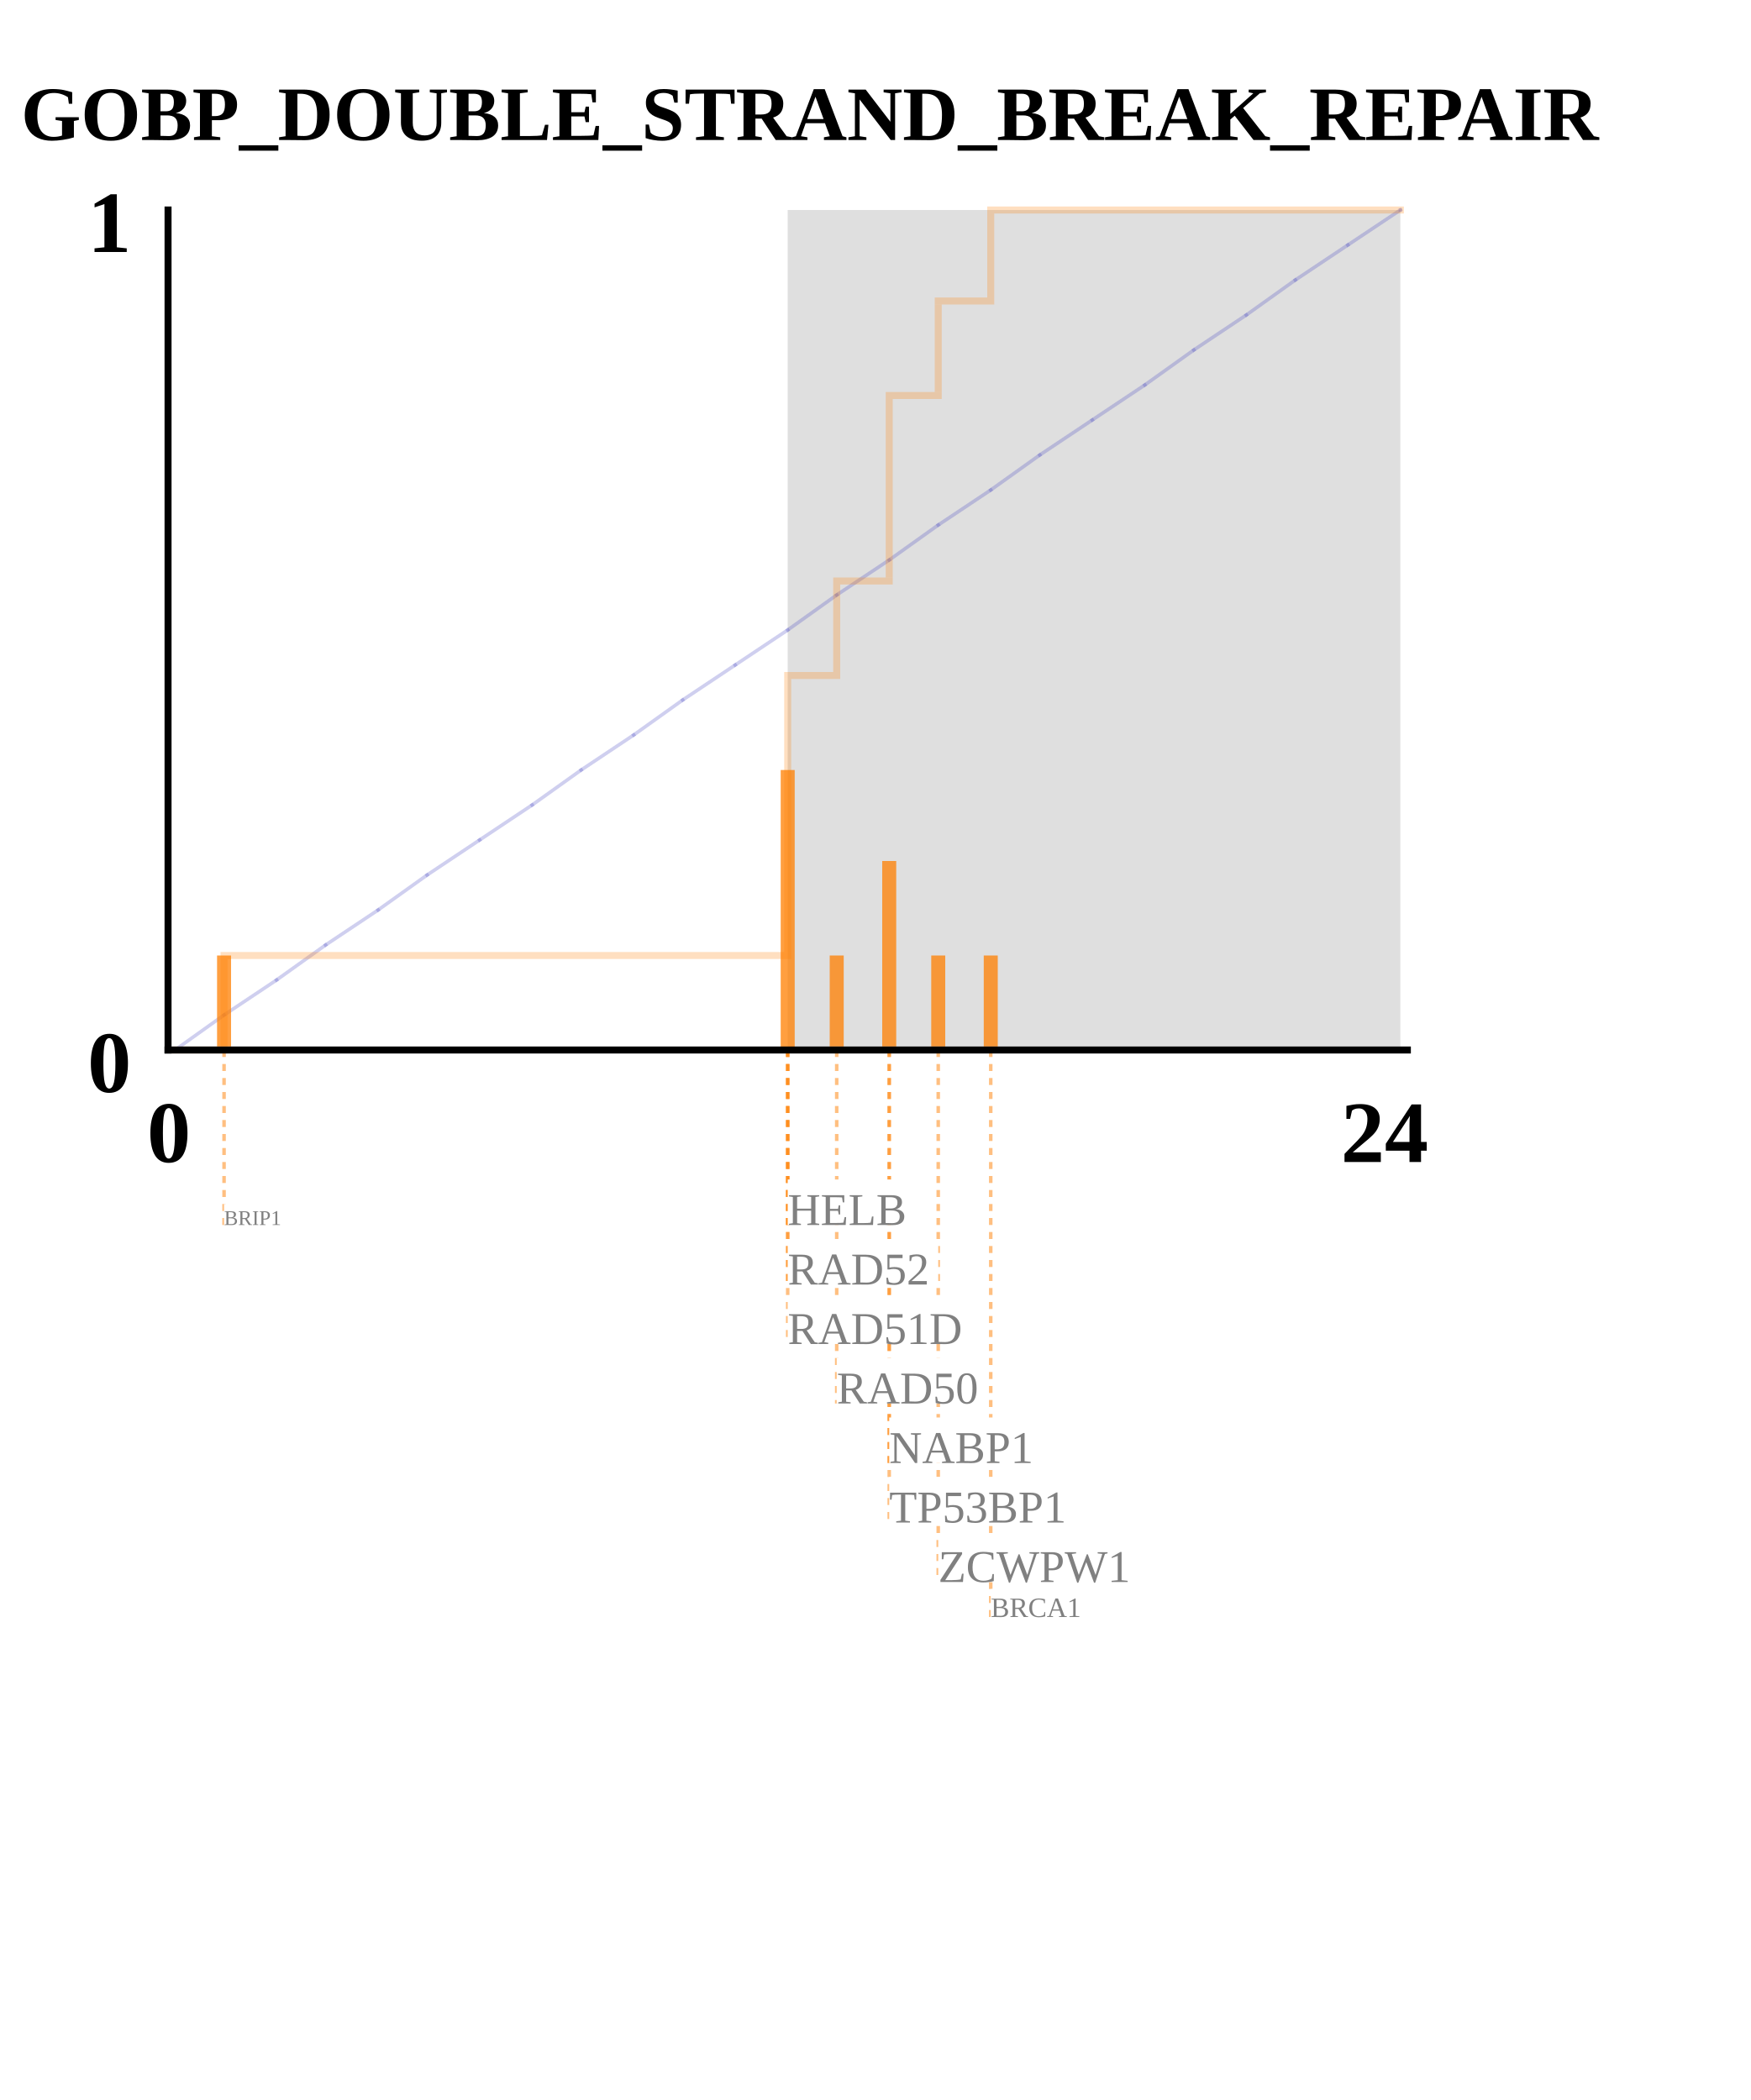
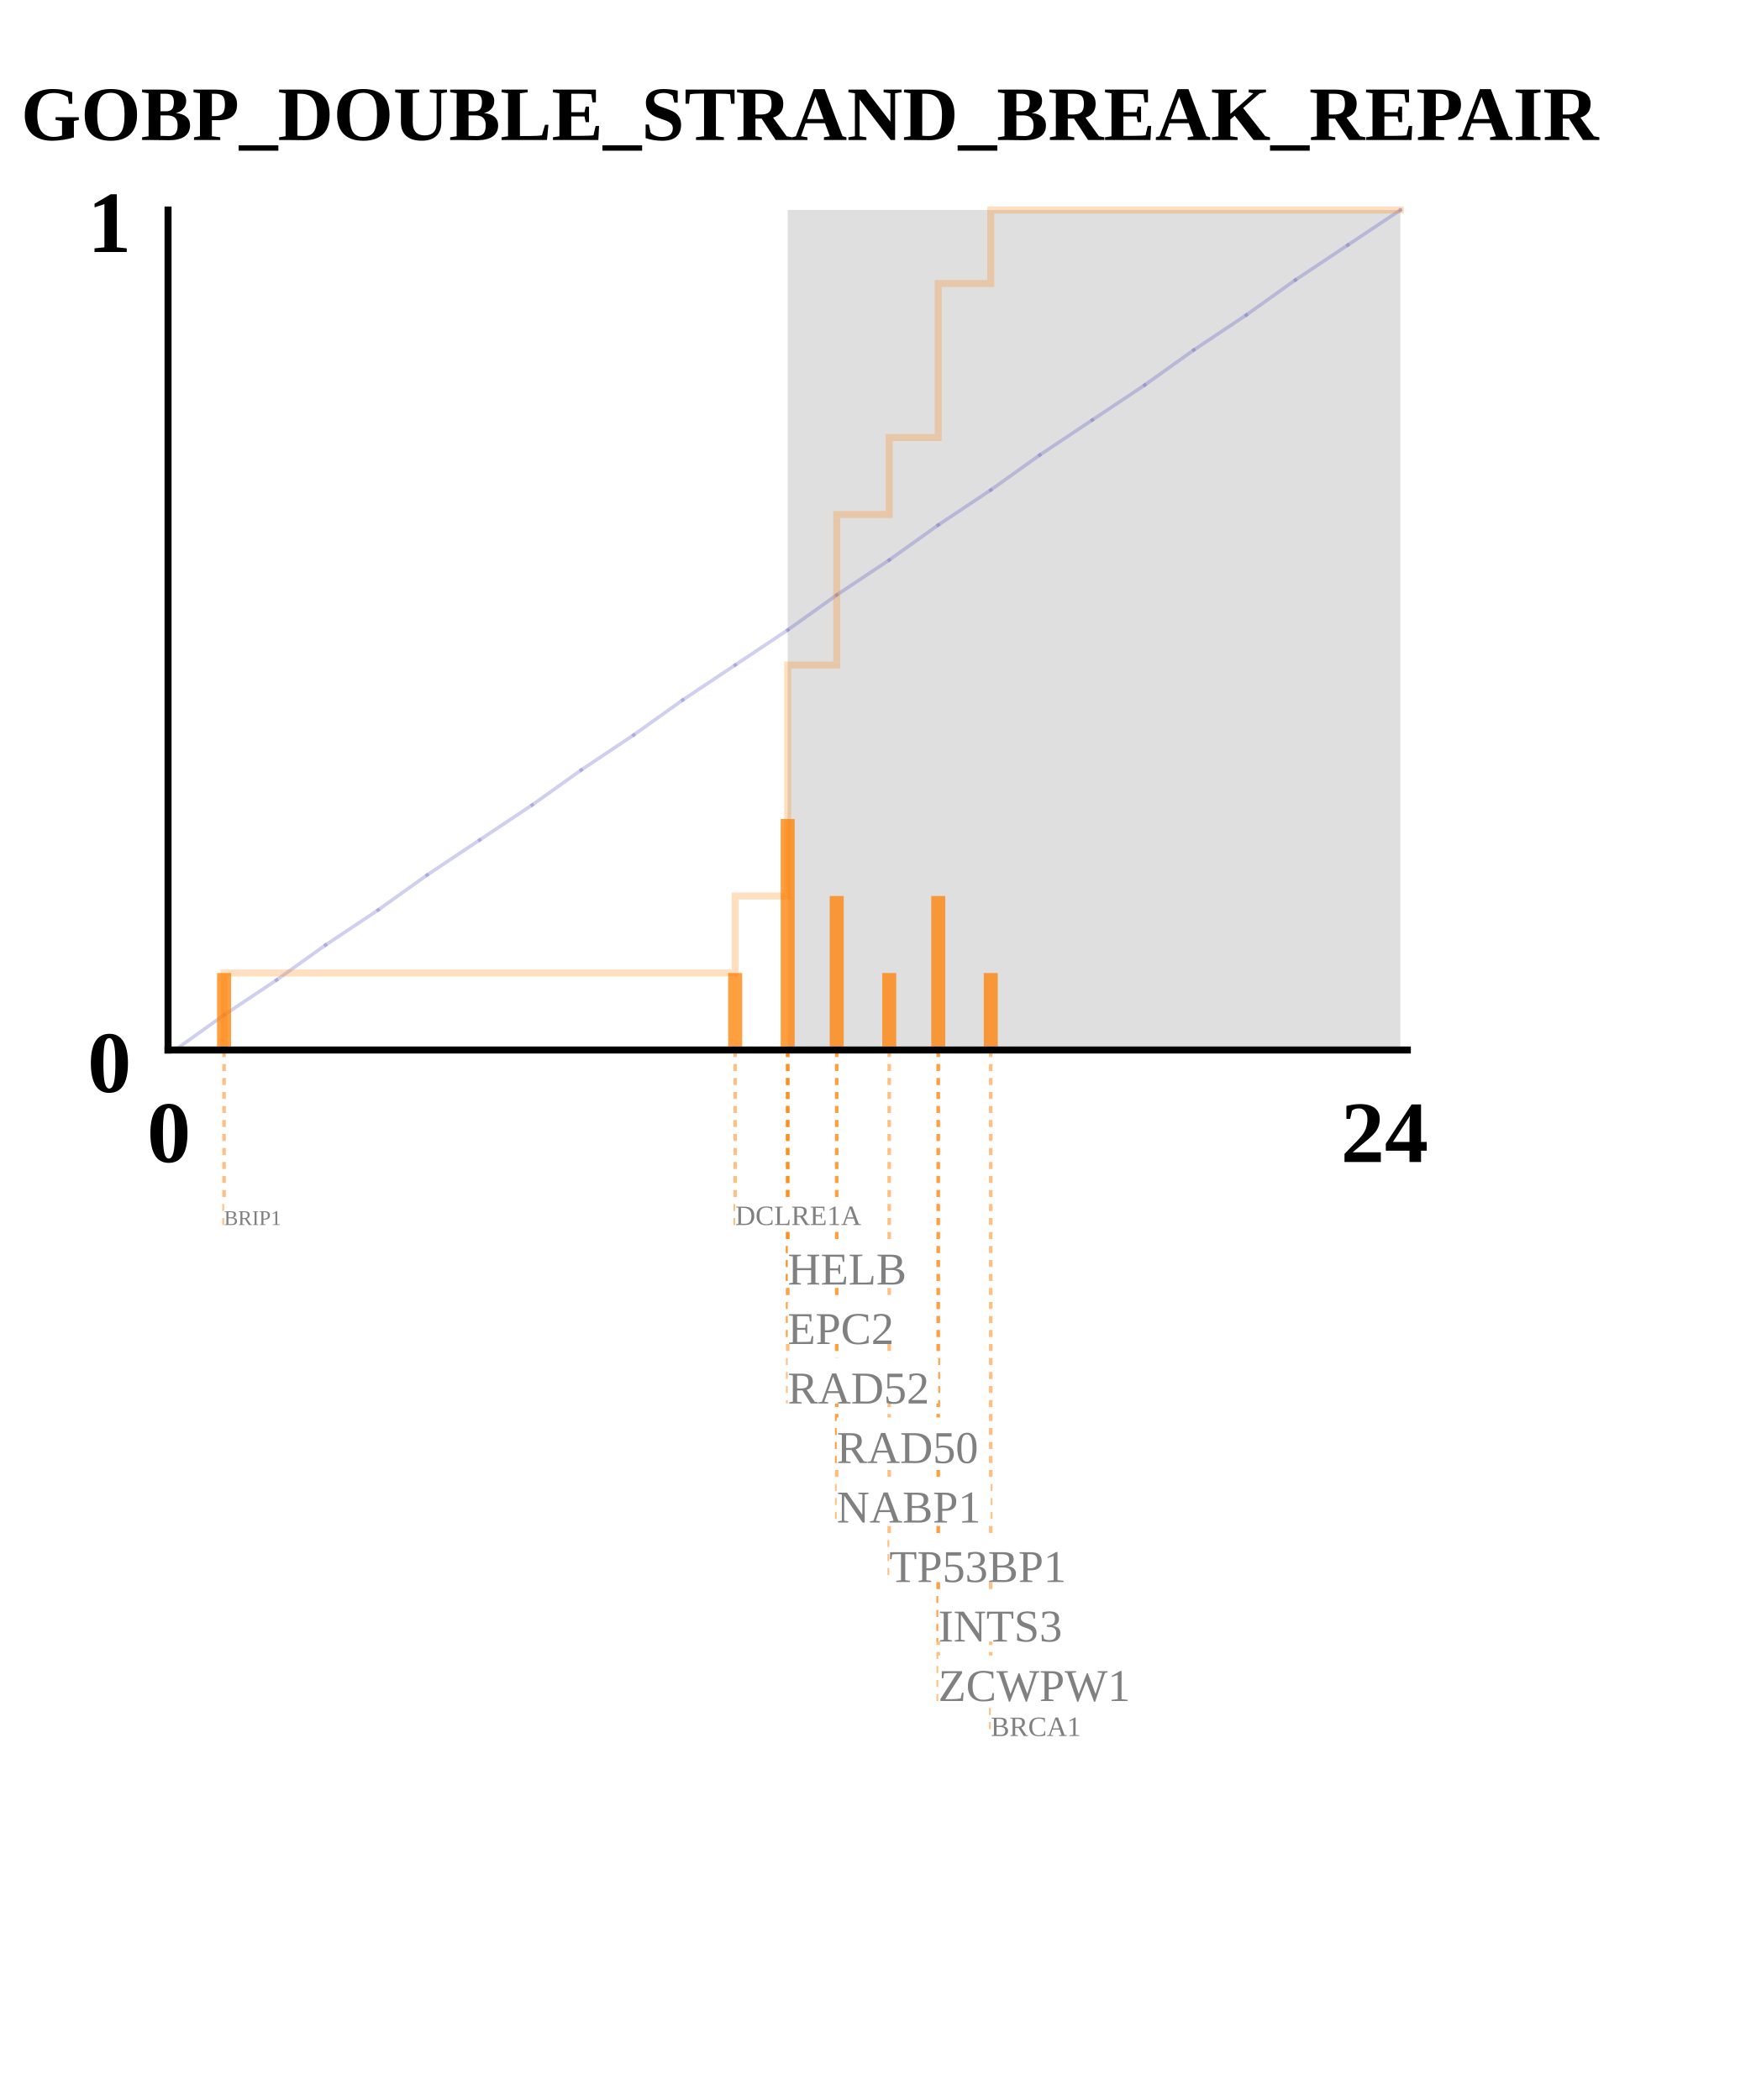
<svg xmlns="http://www.w3.org/2000/svg" height="158.75mm" version="1.1" viewBox="0 0 500 600" width="132.292mm" x="0mm" y="0mm">
  <rect height="1200" style="fill:rgb(255,255,255);stroke:none;" width="1000" x="0" y="0" />
  <rect height="240" style="fill:rgb(191,191,191);fill-opacity:0.498;stroke:none;" width="175" x="225" y="60" />
  <line style="fill:none;stroke:rgb(63,63,191);stroke-opacity:0.247;stroke-miterlimit:10;stroke-linecap:square;" x1="50" x2="50" y1="300" y2="300" />
  <line style="fill:none;stroke:rgb(63,63,191);stroke-opacity:0.247;stroke-miterlimit:10;stroke-linecap:square;" x1="50" x2="64" y1="300" y2="290" />
  <line style="fill:none;stroke:rgb(63,63,191);stroke-opacity:0.247;stroke-miterlimit:10;stroke-linecap:square;" x1="64" x2="79" y1="290" y2="280" />
  <line style="fill:none;stroke:rgb(63,63,191);stroke-opacity:0.247;stroke-miterlimit:10;stroke-linecap:square;" x1="79" x2="93" y1="280" y2="270" />
  <line style="fill:none;stroke:rgb(63,63,191);stroke-opacity:0.247;stroke-miterlimit:10;stroke-linecap:square;" x1="93" x2="108" y1="270" y2="260" />
  <line style="fill:none;stroke:rgb(63,63,191);stroke-opacity:0.247;stroke-miterlimit:10;stroke-linecap:square;" x1="108" x2="122" y1="260" y2="250" />
  <line style="fill:none;stroke:rgb(63,63,191);stroke-opacity:0.247;stroke-miterlimit:10;stroke-linecap:square;" x1="122" x2="137" y1="250" y2="240" />
  <line style="fill:none;stroke:rgb(63,63,191);stroke-opacity:0.247;stroke-miterlimit:10;stroke-linecap:square;" x1="137" x2="152" y1="240" y2="230" />
  <line style="fill:none;stroke:rgb(63,63,191);stroke-opacity:0.247;stroke-miterlimit:10;stroke-linecap:square;" x1="152" x2="166" y1="230" y2="220" />
  <line style="fill:none;stroke:rgb(63,63,191);stroke-opacity:0.247;stroke-miterlimit:10;stroke-linecap:square;" x1="166" x2="181" y1="220" y2="210" />
  <line style="fill:none;stroke:rgb(63,63,191);stroke-opacity:0.247;stroke-miterlimit:10;stroke-linecap:square;" x1="181" x2="195" y1="210" y2="200" />
  <line style="fill:none;stroke:rgb(63,63,191);stroke-opacity:0.247;stroke-miterlimit:10;stroke-linecap:square;" x1="195" x2="210" y1="200" y2="190" />
  <line style="fill:none;stroke:rgb(63,63,191);stroke-opacity:0.247;stroke-miterlimit:10;stroke-linecap:square;" x1="210" x2="225" y1="190" y2="180" />
  <line style="fill:none;stroke:rgb(63,63,191);stroke-opacity:0.247;stroke-miterlimit:10;stroke-linecap:square;" x1="225" x2="239" y1="180" y2="170" />
  <line style="fill:none;stroke:rgb(63,63,191);stroke-opacity:0.247;stroke-miterlimit:10;stroke-linecap:square;" x1="239" x2="254" y1="170" y2="160" />
  <line style="fill:none;stroke:rgb(63,63,191);stroke-opacity:0.247;stroke-miterlimit:10;stroke-linecap:square;" x1="254" x2="268" y1="160" y2="150" />
  <line style="fill:none;stroke:rgb(63,63,191);stroke-opacity:0.247;stroke-miterlimit:10;stroke-linecap:square;" x1="268" x2="283" y1="150" y2="140" />
  <line style="fill:none;stroke:rgb(63,63,191);stroke-opacity:0.247;stroke-miterlimit:10;stroke-linecap:square;" x1="283" x2="297" y1="140" y2="130" />
  <line style="fill:none;stroke:rgb(63,63,191);stroke-opacity:0.247;stroke-miterlimit:10;stroke-linecap:square;" x1="297" x2="312" y1="130" y2="120" />
  <line style="fill:none;stroke:rgb(63,63,191);stroke-opacity:0.247;stroke-miterlimit:10;stroke-linecap:square;" x1="312" x2="327" y1="120" y2="110" />
  <line style="fill:none;stroke:rgb(63,63,191);stroke-opacity:0.247;stroke-miterlimit:10;stroke-linecap:square;" x1="327" x2="341" y1="110" y2="100" />
  <line style="fill:none;stroke:rgb(63,63,191);stroke-opacity:0.247;stroke-miterlimit:10;stroke-linecap:square;" x1="341" x2="356" y1="100" y2="90" />
  <line style="fill:none;stroke:rgb(63,63,191);stroke-opacity:0.247;stroke-miterlimit:10;stroke-linecap:square;" x1="356" x2="370" y1="90" y2="80" />
  <line style="fill:none;stroke:rgb(63,63,191);stroke-opacity:0.247;stroke-miterlimit:10;stroke-linecap:square;" x1="370" x2="385" y1="80" y2="70" />
  <line style="fill:none;stroke:rgb(63,63,191);stroke-opacity:0.247;stroke-miterlimit:10;stroke-linecap:square;" x1="385" x2="400" y1="70" y2="60" />
  <line style="fill:none;stroke:rgb(63,63,191);stroke-opacity:0.247;stroke-miterlimit:10;stroke-linecap:square;" x1="400" x2="400" y1="60" y2="60" />
-   <rect height="26" style="fill:rgb(255,127,0);fill-opacity:0.749;stroke:none;" width="4" x="62" y="273" />
+   <rect height="21" style="fill:rgb(255,127,0);fill-opacity:0.749;stroke:none;" width="4" x="62" y="278" />
  <line style="fill:none;stroke:rgb(255,127,0);stroke-opacity:0.247;stroke-width:2;stroke-miterlimit:10;stroke-linecap:square;" x1="50" x2="64" y1="300" y2="300" />
-   <line style="fill:none;stroke:rgb(255,127,0);stroke-opacity:0.247;stroke-width:2;stroke-miterlimit:10;stroke-linecap:square;" x1="64" x2="64" y1="298" y2="275" />
-   <rect height="80" style="fill:rgb(255,127,0);fill-opacity:0.749;stroke:none;" width="4" x="223" y="220" />
-   <line style="fill:none;stroke:rgb(255,127,0);stroke-opacity:0.247;stroke-width:2;stroke-miterlimit:10;stroke-linecap:square;" x1="64" x2="225" y1="273" y2="273" />
-   <line style="fill:none;stroke:rgb(255,127,0);stroke-opacity:0.247;stroke-width:2;stroke-miterlimit:10;stroke-linecap:square;" x1="225" x2="225" y1="271" y2="195" />
-   <rect height="26" style="fill:rgb(255,127,0);fill-opacity:0.749;stroke:none;" width="4" x="237" y="273" />
-   <line style="fill:none;stroke:rgb(255,127,0);stroke-opacity:0.247;stroke-width:2;stroke-miterlimit:10;stroke-linecap:square;" x1="225" x2="239" y1="193" y2="193" />
-   <line style="fill:none;stroke:rgb(255,127,0);stroke-opacity:0.247;stroke-width:2;stroke-miterlimit:10;stroke-linecap:square;" x1="239" x2="239" y1="191" y2="168" />
-   <rect height="53" style="fill:rgb(255,127,0);fill-opacity:0.749;stroke:none;" width="4" x="252" y="246" />
-   <line style="fill:none;stroke:rgb(255,127,0);stroke-opacity:0.247;stroke-width:2;stroke-miterlimit:10;stroke-linecap:square;" x1="239" x2="254" y1="166" y2="166" />
-   <line style="fill:none;stroke:rgb(255,127,0);stroke-opacity:0.247;stroke-width:2;stroke-miterlimit:10;stroke-linecap:square;" x1="254" x2="254" y1="164" y2="115" />
-   <rect height="26" style="fill:rgb(255,127,0);fill-opacity:0.749;stroke:none;" width="4" x="266" y="273" />
-   <line style="fill:none;stroke:rgb(255,127,0);stroke-opacity:0.247;stroke-width:2;stroke-miterlimit:10;stroke-linecap:square;" x1="254" x2="268" y1="113" y2="113" />
-   <line style="fill:none;stroke:rgb(255,127,0);stroke-opacity:0.247;stroke-width:2;stroke-miterlimit:10;stroke-linecap:square;" x1="268" x2="268" y1="111" y2="88" />
-   <rect height="26" style="fill:rgb(255,127,0);fill-opacity:0.749;stroke:none;" width="4" x="281" y="273" />
-   <line style="fill:none;stroke:rgb(255,127,0);stroke-opacity:0.247;stroke-width:2;stroke-miterlimit:10;stroke-linecap:square;" x1="268" x2="283" y1="86" y2="86" />
-   <line style="fill:none;stroke:rgb(255,127,0);stroke-opacity:0.247;stroke-width:2;stroke-miterlimit:10;stroke-linecap:square;" x1="283" x2="283" y1="84" y2="62" />
+   <line style="fill:none;stroke:rgb(255,127,0);stroke-opacity:0.247;stroke-width:2;stroke-miterlimit:10;stroke-linecap:square;" x1="64" x2="64" y1="298" y2="280" />
+   <rect height="21" style="fill:rgb(255,127,0);fill-opacity:0.749;stroke:none;" width="4" x="208" y="278" />
+   <line style="fill:none;stroke:rgb(255,127,0);stroke-opacity:0.247;stroke-width:2;stroke-miterlimit:10;stroke-linecap:square;" x1="64" x2="210" y1="278" y2="278" />
+   <line style="fill:none;stroke:rgb(255,127,0);stroke-opacity:0.247;stroke-width:2;stroke-miterlimit:10;stroke-linecap:square;" x1="210" x2="210" y1="276" y2="258" />
+   <rect height="65" style="fill:rgb(255,127,0);fill-opacity:0.749;stroke:none;" width="4" x="223" y="234" />
+   <line style="fill:none;stroke:rgb(255,127,0);stroke-opacity:0.247;stroke-width:2;stroke-miterlimit:10;stroke-linecap:square;" x1="210" x2="225" y1="256" y2="256" />
+   <line style="fill:none;stroke:rgb(255,127,0);stroke-opacity:0.247;stroke-width:2;stroke-miterlimit:10;stroke-linecap:square;" x1="225" x2="225" y1="254" y2="192" />
+   <rect height="43" style="fill:rgb(255,127,0);fill-opacity:0.749;stroke:none;" width="4" x="237" y="256" />
+   <line style="fill:none;stroke:rgb(255,127,0);stroke-opacity:0.247;stroke-width:2;stroke-miterlimit:10;stroke-linecap:square;" x1="225" x2="239" y1="190" y2="190" />
+   <line style="fill:none;stroke:rgb(255,127,0);stroke-opacity:0.247;stroke-width:2;stroke-miterlimit:10;stroke-linecap:square;" x1="239" x2="239" y1="188" y2="149" />
+   <rect height="21" style="fill:rgb(255,127,0);fill-opacity:0.749;stroke:none;" width="4" x="252" y="278" />
+   <line style="fill:none;stroke:rgb(255,127,0);stroke-opacity:0.247;stroke-width:2;stroke-miterlimit:10;stroke-linecap:square;" x1="239" x2="254" y1="147" y2="147" />
+   <line style="fill:none;stroke:rgb(255,127,0);stroke-opacity:0.247;stroke-width:2;stroke-miterlimit:10;stroke-linecap:square;" x1="254" x2="254" y1="145" y2="127" />
+   <rect height="43" style="fill:rgb(255,127,0);fill-opacity:0.749;stroke:none;" width="4" x="266" y="256" />
+   <line style="fill:none;stroke:rgb(255,127,0);stroke-opacity:0.247;stroke-width:2;stroke-miterlimit:10;stroke-linecap:square;" x1="254" x2="268" y1="125" y2="125" />
+   <line style="fill:none;stroke:rgb(255,127,0);stroke-opacity:0.247;stroke-width:2;stroke-miterlimit:10;stroke-linecap:square;" x1="268" x2="268" y1="123" y2="83" />
+   <rect height="21" style="fill:rgb(255,127,0);fill-opacity:0.749;stroke:none;" width="4" x="281" y="278" />
+   <line style="fill:none;stroke:rgb(255,127,0);stroke-opacity:0.247;stroke-width:2;stroke-miterlimit:10;stroke-linecap:square;" x1="268" x2="283" y1="81" y2="81" />
+   <line style="fill:none;stroke:rgb(255,127,0);stroke-opacity:0.247;stroke-width:2;stroke-miterlimit:10;stroke-linecap:square;" x1="283" x2="283" y1="79" y2="62" />
  <line style="fill:none;stroke:rgb(255,127,0);stroke-opacity:0.247;stroke-width:2;stroke-miterlimit:10;stroke-linecap:square;" x1="283" x2="400" y1="60" y2="60" />
  <line style="fill:none;stroke:rgb(255,127,0);stroke-opacity:0.498;stroke-miterlimit:2;stroke-dasharray:2;" x1="64" x2="64" y1="300" y2="350" />
-   <line style="fill:none;stroke:rgb(255,127,0);stroke-opacity:0.498;stroke-miterlimit:2;stroke-dasharray:2;" x1="225" x2="225" y1="300" y2="350" />
+   <line style="fill:none;stroke:rgb(255,127,0);stroke-opacity:0.498;stroke-miterlimit:2;stroke-dasharray:2;" x1="210" x2="210" y1="300" y2="350" />
  <line style="fill:none;stroke:rgb(255,127,0);stroke-opacity:0.498;stroke-miterlimit:2;stroke-dasharray:2;" x1="225" x2="225" y1="300" y2="367" />
  <line style="fill:none;stroke:rgb(255,127,0);stroke-opacity:0.498;stroke-miterlimit:2;stroke-dasharray:2;" x1="225" x2="225" y1="300" y2="384" />
-   <line style="fill:none;stroke:rgb(255,127,0);stroke-opacity:0.498;stroke-miterlimit:2;stroke-dasharray:2;" x1="239" x2="239" y1="300" y2="401" />
-   <line style="fill:none;stroke:rgb(255,127,0);stroke-opacity:0.498;stroke-miterlimit:2;stroke-dasharray:2;" x1="254" x2="254" y1="300" y2="418" />
-   <line style="fill:none;stroke:rgb(255,127,0);stroke-opacity:0.498;stroke-miterlimit:2;stroke-dasharray:2;" x1="254" x2="254" y1="300" y2="435" />
-   <line style="fill:none;stroke:rgb(255,127,0);stroke-opacity:0.498;stroke-miterlimit:2;stroke-dasharray:2;" x1="268" x2="268" y1="300" y2="452" />
-   <line style="fill:none;stroke:rgb(255,127,0);stroke-opacity:0.498;stroke-miterlimit:2;stroke-dasharray:2;" x1="283" x2="283" y1="300" y2="462" />
+   <line style="fill:none;stroke:rgb(255,127,0);stroke-opacity:0.498;stroke-miterlimit:2;stroke-dasharray:2;" x1="225" x2="225" y1="300" y2="401" />
+   <line style="fill:none;stroke:rgb(255,127,0);stroke-opacity:0.498;stroke-miterlimit:2;stroke-dasharray:2;" x1="239" x2="239" y1="300" y2="418" />
+   <line style="fill:none;stroke:rgb(255,127,0);stroke-opacity:0.498;stroke-miterlimit:2;stroke-dasharray:2;" x1="239" x2="239" y1="300" y2="435" />
+   <line style="fill:none;stroke:rgb(255,127,0);stroke-opacity:0.498;stroke-miterlimit:2;stroke-dasharray:2;" x1="254" x2="254" y1="300" y2="452" />
+   <line style="fill:none;stroke:rgb(255,127,0);stroke-opacity:0.498;stroke-miterlimit:2;stroke-dasharray:2;" x1="268" x2="268" y1="300" y2="469" />
+   <line style="fill:none;stroke:rgb(255,127,0);stroke-opacity:0.498;stroke-miterlimit:2;stroke-dasharray:2;" x1="268" x2="268" y1="300" y2="486" />
+   <line style="fill:none;stroke:rgb(255,127,0);stroke-opacity:0.498;stroke-miterlimit:2;stroke-dasharray:2;" x1="283" x2="283" y1="300" y2="496" />
  <line style="fill:none;stroke:rgb(0,0,0);stroke-width:2;stroke-miterlimit:10;stroke-linecap:square;" x1="48" x2="48" y1="60" y2="300" />
  <line style="fill:none;stroke:rgb(0,0,0);stroke-width:2;stroke-miterlimit:10;stroke-linecap:square;" x1="48" x2="402" y1="300" y2="300" />
  <rect height="30" style="fill:rgb(255,255,255);stroke:none;" width="17" x="42" y="308" />
  <text style="fill:rgb(0,0,0);stroke:none;font-size:25px;font-weight:bold;" x="42" y="332">0</text>
  <rect height="30" style="fill:rgb(255,255,255);stroke:none;" width="34" x="383" y="308" />
  <text style="fill:rgb(0,0,0);stroke:none;font-size:25px;font-weight:bold;" x="383" y="332">24</text>
  <text style="fill:rgb(0,0,0);stroke:none;font-size:25px;font-weight:bold;" x="25" y="312">0</text>
  <text style="fill:rgb(0,0,0);stroke:none;font-size:25px;font-weight:bold;" x="25" y="72">1</text>
  <text style="fill:rgb(0,0,0);stroke:none;font-size:22px;font-weight:bold;" x="6" y="40">GOBP_DOUBLE_STRAND_BREAK_REPAIR</text>
  <rect height="6" style="fill:rgb(255,255,255);stroke:none;" width="18" x="64" y="344" />
  <text style="fill:rgb(128,128,128);stroke:none;font-size:6px;" x="64" y="350">BRIP1</text>
-   <rect height="13" style="fill:rgb(255,255,255);stroke:none;" width="34" x="225" y="337" />
-   <text style="fill:rgb(128,128,128);stroke:none;font-size:13px;" x="225" y="350">HELB</text>
-   <rect height="13" style="fill:rgb(255,255,255);stroke:none;" width="43" x="225" y="354" />
-   <text style="fill:rgb(128,128,128);stroke:none;font-size:13px;" x="225" y="367">RAD52</text>
-   <rect height="13" style="fill:rgb(255,255,255);stroke:none;" width="53" x="225" y="371" />
-   <text style="fill:rgb(128,128,128);stroke:none;font-size:13px;" x="225" y="384">RAD51D</text>
-   <rect height="13" style="fill:rgb(255,255,255);stroke:none;" width="43" x="239" y="388" />
-   <text style="fill:rgb(128,128,128);stroke:none;font-size:13px;" x="239" y="401">RAD50</text>
-   <rect height="13" style="fill:rgb(255,255,255);stroke:none;" width="44" x="254" y="405" />
-   <text style="fill:rgb(128,128,128);stroke:none;font-size:13px;" x="254" y="418">NABP1</text>
-   <rect height="13" style="fill:rgb(255,255,255);stroke:none;" width="56" x="254" y="422" />
-   <text style="fill:rgb(128,128,128);stroke:none;font-size:13px;" x="254" y="435">TP53BP1</text>
-   <rect height="13" style="fill:rgb(255,255,255);stroke:none;" width="57" x="268" y="439" />
-   <text style="fill:rgb(128,128,128);stroke:none;font-size:13px;" x="268" y="452">ZCWPW1</text>
-   <rect height="8" style="fill:rgb(255,255,255);stroke:none;" width="27" x="283" y="454" />
-   <text style="fill:rgb(128,128,128);stroke:none;font-size:8px;" x="283" y="462">BRCA1</text>
+   <rect height="8" style="fill:rgb(255,255,255);stroke:none;" width="37" x="210" y="342" />
+   <text style="fill:rgb(128,128,128);stroke:none;font-size:8px;" x="210" y="350">DCLRE1A</text>
+   <rect height="13" style="fill:rgb(255,255,255);stroke:none;" width="34" x="225" y="354" />
+   <text style="fill:rgb(128,128,128);stroke:none;font-size:13px;" x="225" y="367">HELB</text>
+   <rect height="13" style="fill:rgb(255,255,255);stroke:none;" width="33" x="225" y="371" />
+   <text style="fill:rgb(128,128,128);stroke:none;font-size:13px;" x="225" y="384">EPC2</text>
+   <rect height="13" style="fill:rgb(255,255,255);stroke:none;" width="43" x="225" y="388" />
+   <text style="fill:rgb(128,128,128);stroke:none;font-size:13px;" x="225" y="401">RAD52</text>
+   <rect height="13" style="fill:rgb(255,255,255);stroke:none;" width="43" x="239" y="405" />
+   <text style="fill:rgb(128,128,128);stroke:none;font-size:13px;" x="239" y="418">RAD50</text>
+   <rect height="13" style="fill:rgb(255,255,255);stroke:none;" width="44" x="239" y="422" />
+   <text style="fill:rgb(128,128,128);stroke:none;font-size:13px;" x="239" y="435">NABP1</text>
+   <rect height="13" style="fill:rgb(255,255,255);stroke:none;" width="56" x="254" y="439" />
+   <text style="fill:rgb(128,128,128);stroke:none;font-size:13px;" x="254" y="452">TP53BP1</text>
+   <rect height="13" style="fill:rgb(255,255,255);stroke:none;" width="37" x="268" y="456" />
+   <text style="fill:rgb(128,128,128);stroke:none;font-size:13px;" x="268" y="469">INTS3</text>
+   <rect height="13" style="fill:rgb(255,255,255);stroke:none;" width="57" x="268" y="473" />
+   <text style="fill:rgb(128,128,128);stroke:none;font-size:13px;" x="268" y="486">ZCWPW1</text>
+   <rect height="8" style="fill:rgb(255,255,255);stroke:none;" width="27" x="283" y="488" />
+   <text style="fill:rgb(128,128,128);stroke:none;font-size:8px;" x="283" y="496">BRCA1</text>
</svg>
